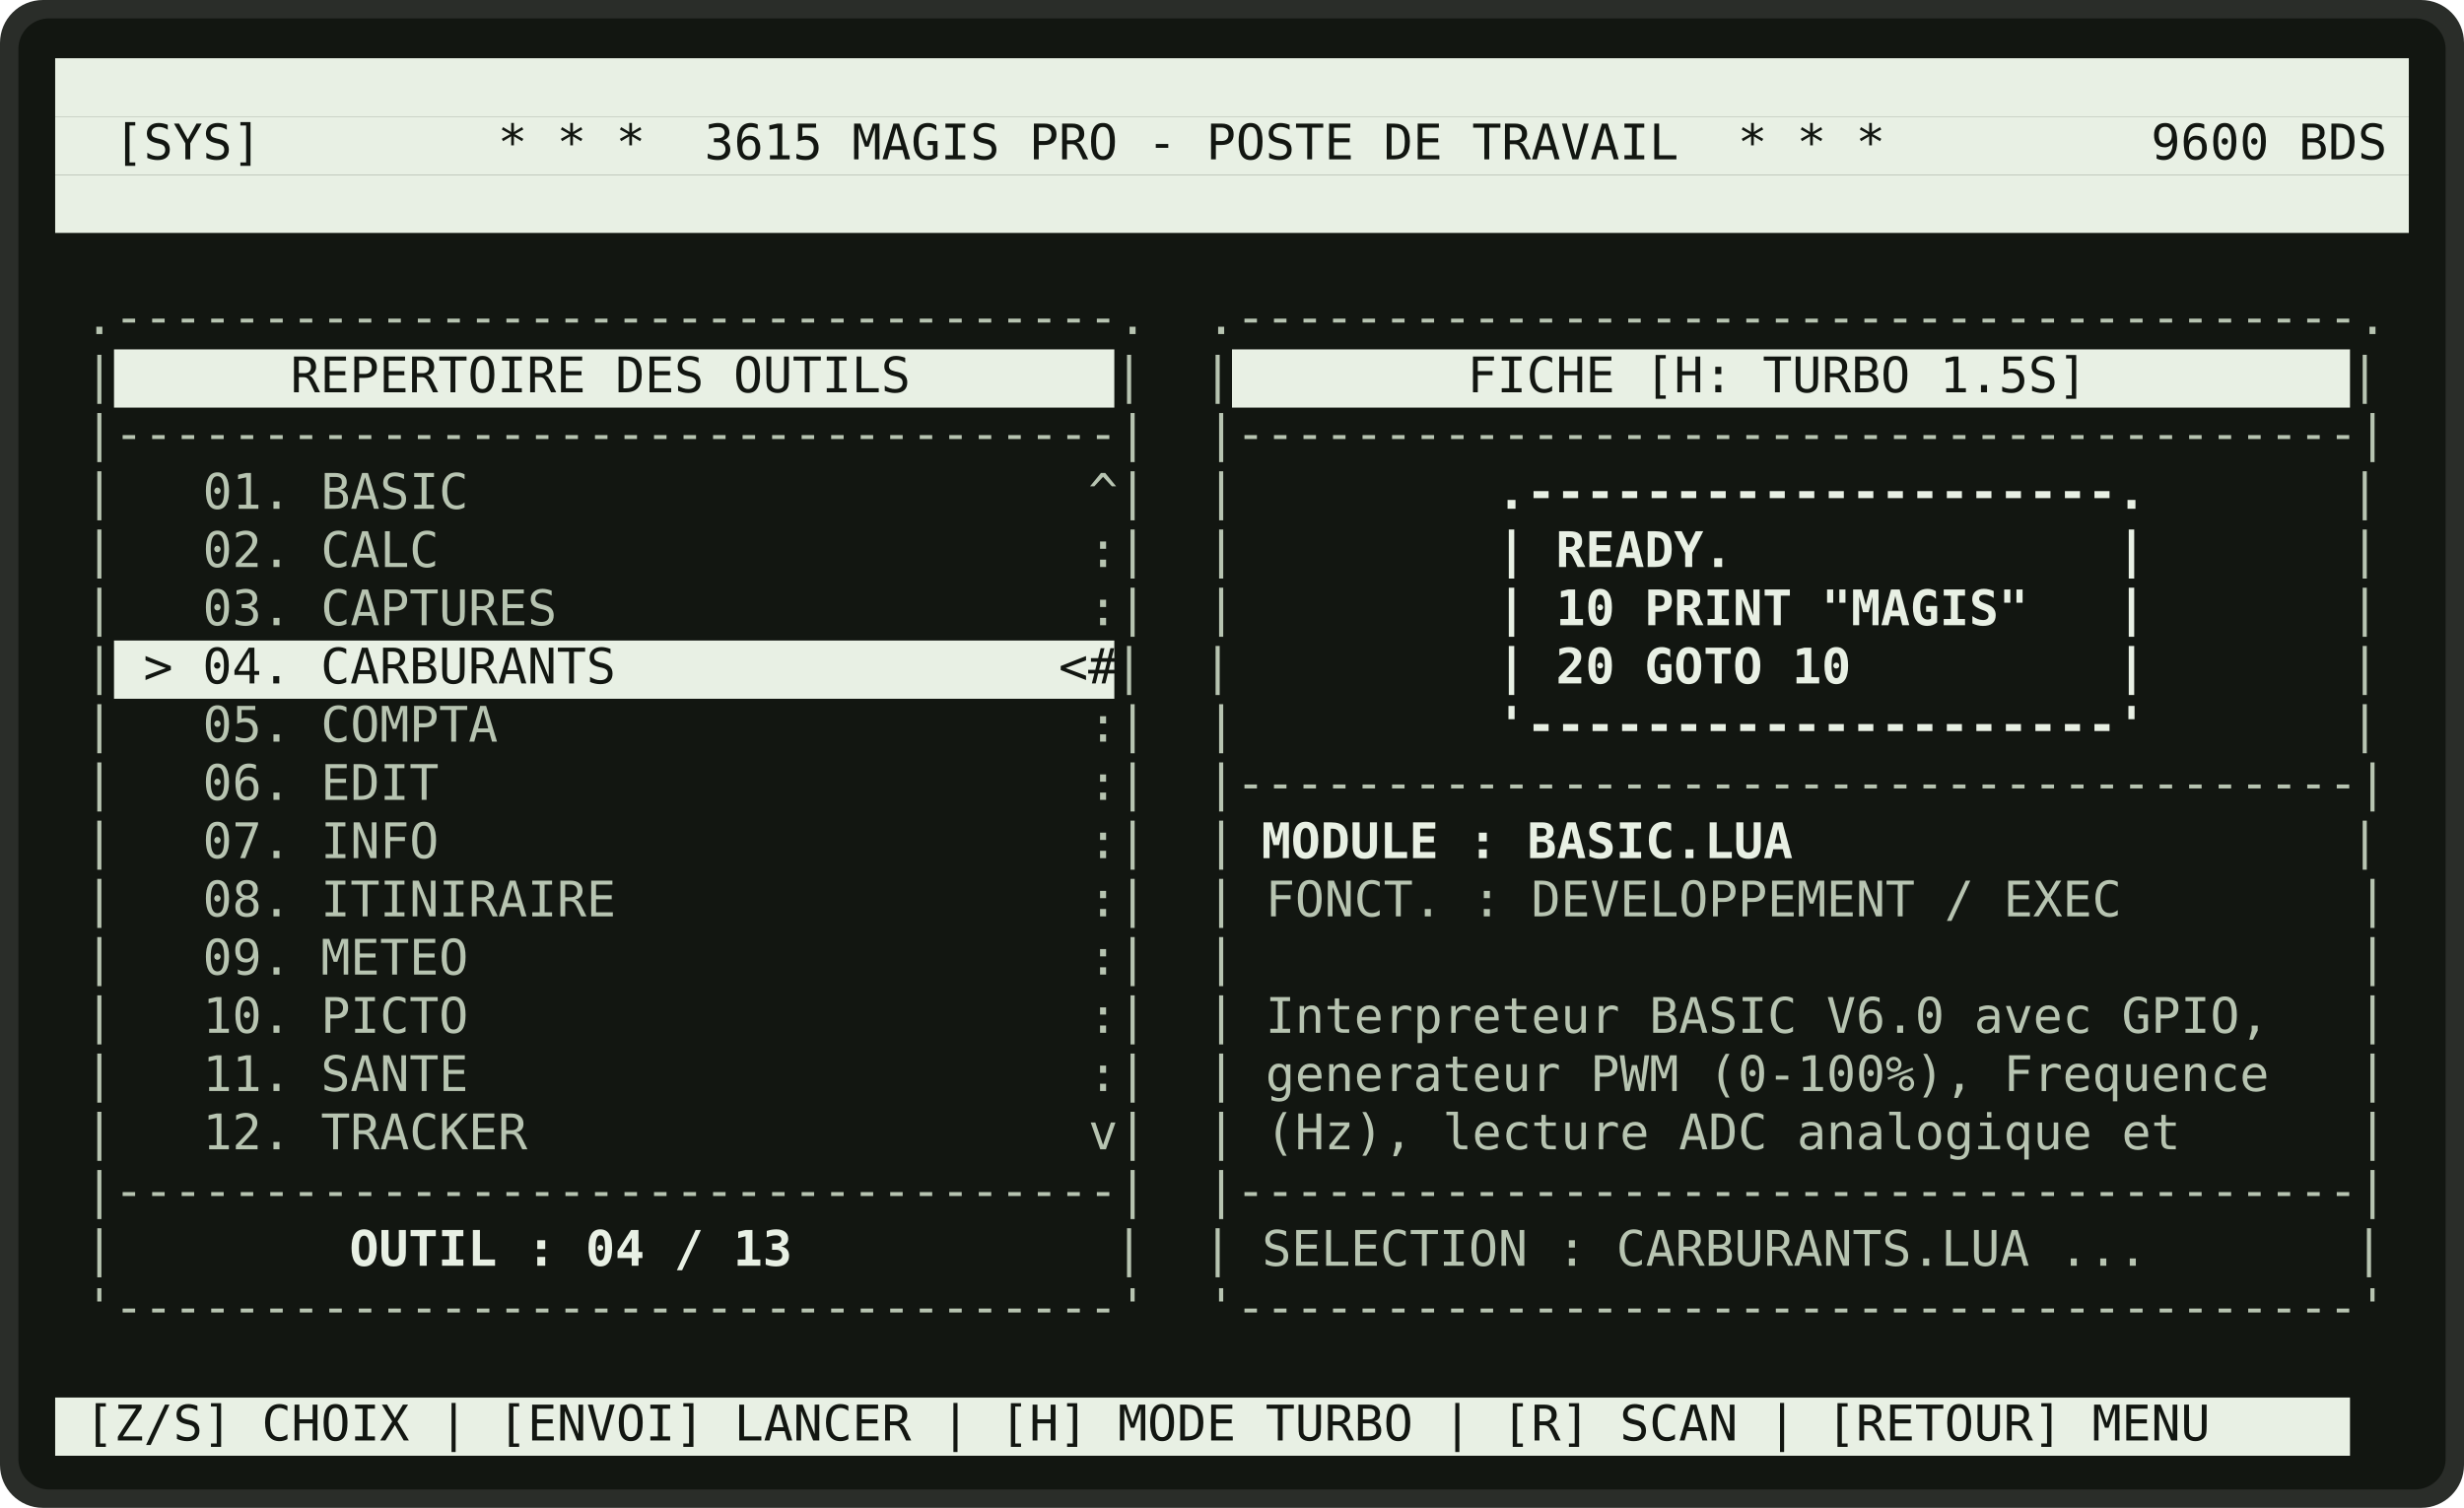
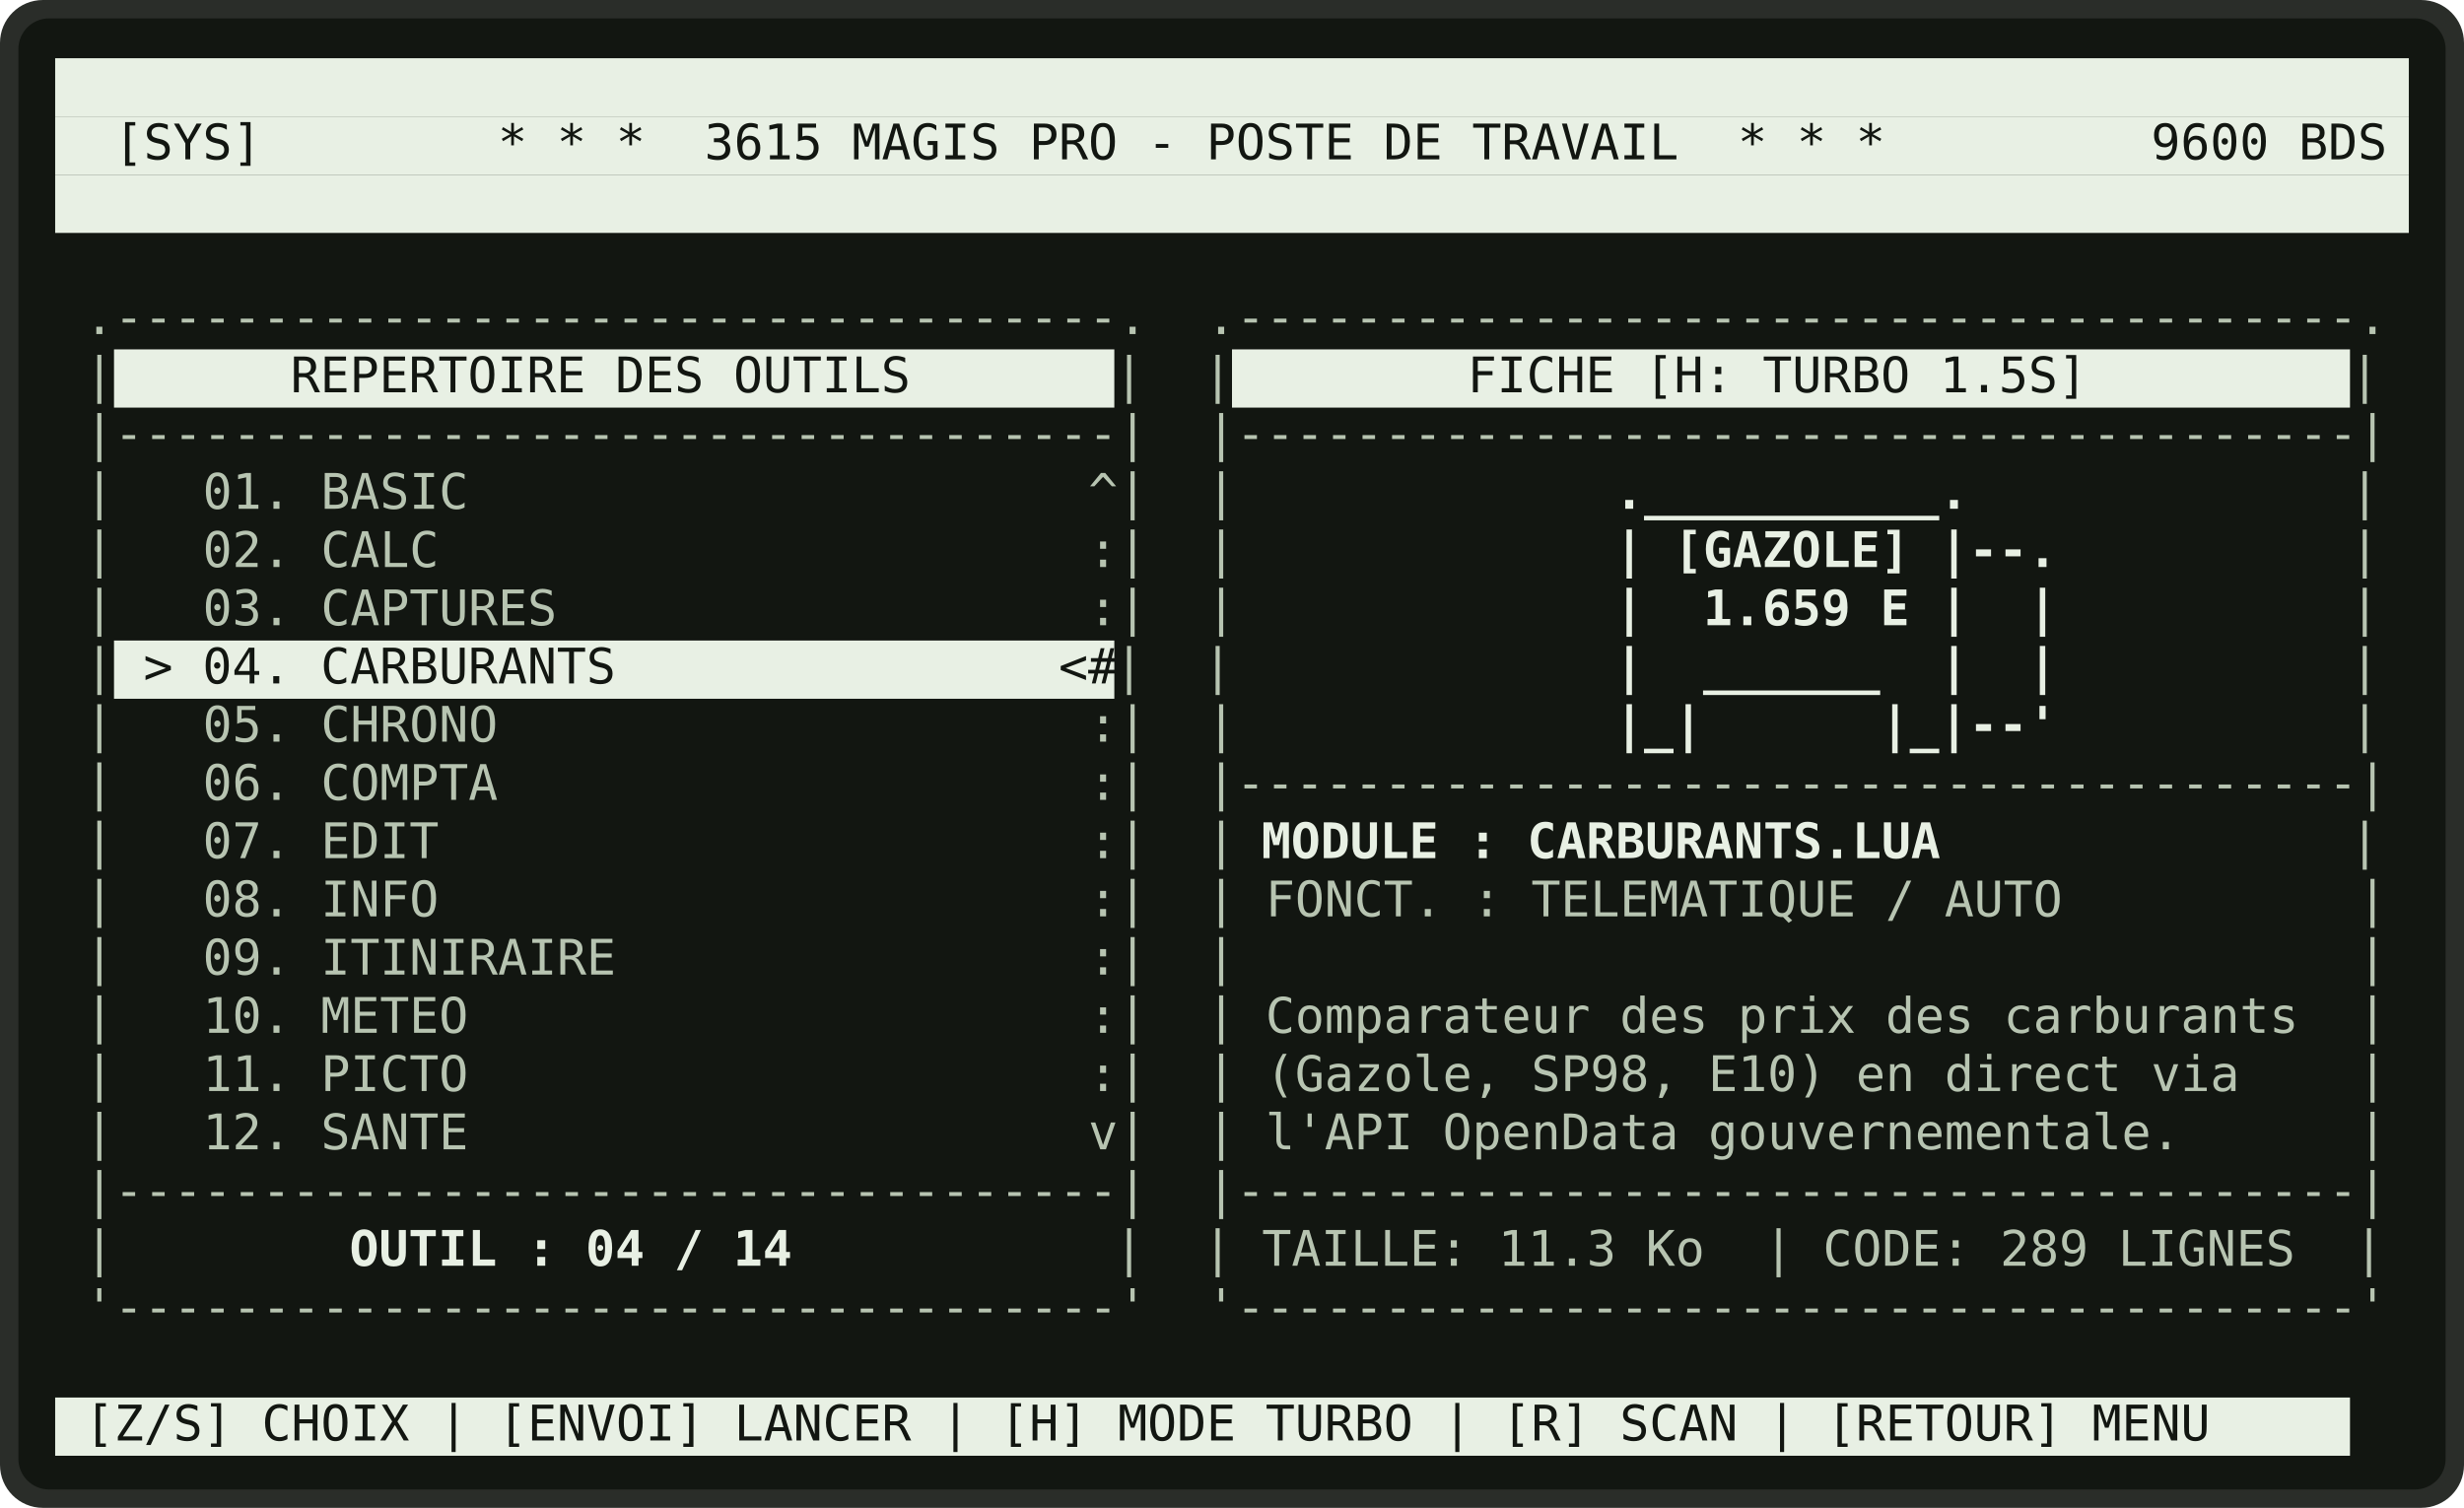
<svg xmlns="http://www.w3.org/2000/svg" viewBox="0 0 804 492" width="804" height="492" role="img" aria-label="Lanceur 3615 OUTILS">
  <rect x="0" y="0" width="804" height="492" rx="14" fill="rgb(42,45,41)" />
  <rect x="6" y="6" width="792" height="480" rx="10" fill="rgb(18,22,17)" />
  <g font-family="'DejaVu Sans Mono','Consolas','Courier New',monospace" font-size="16" xml:space="preserve">
    <rect x="18.0" y="19.0" width="768.0" height="19.0" fill="rgb(232,240,228)" />
    <rect x="18.0" y="38.0" width="768.0" height="19.0" fill="rgb(232,240,228)" />
    <text x="37.2" y="52.0" fill="rgb(18,22,17)" textLength="739.2" lengthAdjust="spacingAndGlyphs">[SYS]        * * *  3615 MAGIS PRO - POSTE DE TRAVAIL  * * *         9600 BDS</text>
    <rect x="18.0" y="57.0" width="768.0" height="19.0" fill="rgb(232,240,228)" />
    <text x="27.6" y="109.0" fill="rgb(183,196,177)" textLength="748.8" lengthAdjust="spacingAndGlyphs">.----------------------------------.  .--------------------------------------.</text>
    <text x="27.6" y="128.0" fill="rgb(183,196,177)" textLength="9.6" lengthAdjust="spacingAndGlyphs">|</text>
    <rect x="37.2" y="114.0" width="326.4" height="19.0" fill="rgb(232,240,228)" />
    <text x="94.8" y="128.0" fill="rgb(18,22,17)" textLength="201.6" lengthAdjust="spacingAndGlyphs">REPERTOIRE DES OUTILS</text>
    <text x="363.6" y="128.0" fill="rgb(183,196,177)" textLength="38.4" lengthAdjust="spacingAndGlyphs">|  |</text>
    <rect x="402.0" y="114.0" width="364.8" height="19.0" fill="rgb(232,240,228)" />
    <text x="478.8" y="128.0" fill="rgb(18,22,17)" textLength="201.6" lengthAdjust="spacingAndGlyphs">FICHE [H: TURBO 1.5S]</text>
    <text x="766.8" y="128.0" fill="rgb(183,196,177)" textLength="9.6" lengthAdjust="spacingAndGlyphs">|</text>
    <text x="27.6" y="147.0" fill="rgb(183,196,177)" textLength="748.8" lengthAdjust="spacingAndGlyphs">|----------------------------------|  |--------------------------------------|</text>
    <text x="27.6" y="166.0" fill="rgb(183,196,177)" textLength="374.4" lengthAdjust="spacingAndGlyphs">|   01. BASIC                     ^|  |</text>
-     <text x="488.4" y="166.0" fill="rgb(232,240,228)" font-weight="bold" textLength="211.2" lengthAdjust="spacingAndGlyphs">.--------------------.</text>
+     <text x="526.8" y="166.0" fill="rgb(232,240,228)" font-weight="bold" textLength="115.2" lengthAdjust="spacingAndGlyphs">.__________.</text>
    <text x="766.8" y="166.0" fill="rgb(183,196,177)" textLength="9.6" lengthAdjust="spacingAndGlyphs">|</text>
    <text x="27.6" y="185.0" fill="rgb(183,196,177)" textLength="374.4" lengthAdjust="spacingAndGlyphs">|   02. CALC                      :|  |</text>
-     <text x="488.4" y="185.0" fill="rgb(232,240,228)" font-weight="bold" textLength="211.2" lengthAdjust="spacingAndGlyphs">| READY.             |</text>
+     <text x="526.8" y="185.0" fill="rgb(232,240,228)" font-weight="bold" textLength="144.0" lengthAdjust="spacingAndGlyphs">| [GAZOLE] |--.</text>
    <text x="766.8" y="185.0" fill="rgb(183,196,177)" textLength="9.6" lengthAdjust="spacingAndGlyphs">|</text>
    <text x="27.6" y="204.0" fill="rgb(183,196,177)" textLength="374.4" lengthAdjust="spacingAndGlyphs">|   03. CAPTURES                  :|  |</text>
-     <text x="488.4" y="204.0" fill="rgb(232,240,228)" font-weight="bold" textLength="211.2" lengthAdjust="spacingAndGlyphs">| 10 PRINT "MAGIS"   |</text>
+     <text x="526.8" y="204.0" fill="rgb(232,240,228)" font-weight="bold" textLength="144.0" lengthAdjust="spacingAndGlyphs">|  1.659 E |  |</text>
    <text x="766.8" y="204.0" fill="rgb(183,196,177)" textLength="9.6" lengthAdjust="spacingAndGlyphs">|</text>
    <text x="27.6" y="223.0" fill="rgb(183,196,177)" textLength="9.6" lengthAdjust="spacingAndGlyphs">|</text>
    <rect x="37.2" y="209.0" width="326.4" height="19.0" fill="rgb(232,240,228)" />
    <text x="46.8" y="223.0" fill="rgb(18,22,17)" textLength="316.8" lengthAdjust="spacingAndGlyphs">&gt; 04. CARBURANTS               &lt;#</text>
    <text x="363.6" y="223.0" fill="rgb(183,196,177)" textLength="38.4" lengthAdjust="spacingAndGlyphs">|  |</text>
-     <text x="488.4" y="223.0" fill="rgb(232,240,228)" font-weight="bold" textLength="211.2" lengthAdjust="spacingAndGlyphs">| 20 GOTO 10         |</text>
+     <text x="526.8" y="223.0" fill="rgb(232,240,228)" font-weight="bold" textLength="144.0" lengthAdjust="spacingAndGlyphs">|  ______  |  |</text>
    <text x="766.8" y="223.0" fill="rgb(183,196,177)" textLength="9.6" lengthAdjust="spacingAndGlyphs">|</text>
-     <text x="27.6" y="242.0" fill="rgb(183,196,177)" textLength="374.4" lengthAdjust="spacingAndGlyphs">|   05. COMPTA                    :|  |</text>
-     <text x="488.4" y="242.0" fill="rgb(232,240,228)" font-weight="bold" textLength="211.2" lengthAdjust="spacingAndGlyphs">'--------------------'</text>
+     <text x="27.6" y="242.0" fill="rgb(183,196,177)" textLength="374.4" lengthAdjust="spacingAndGlyphs">|   05. CHRONO                    :|  |</text>
+     <text x="526.8" y="242.0" fill="rgb(232,240,228)" font-weight="bold" textLength="144.0" lengthAdjust="spacingAndGlyphs">|_|      |_|--'</text>
    <text x="766.8" y="242.0" fill="rgb(183,196,177)" textLength="9.6" lengthAdjust="spacingAndGlyphs">|</text>
-     <text x="27.6" y="261.0" fill="rgb(183,196,177)" textLength="748.8" lengthAdjust="spacingAndGlyphs">|   06. EDIT                      :|  |--------------------------------------|</text>
-     <text x="27.6" y="280.0" fill="rgb(183,196,177)" textLength="374.4" lengthAdjust="spacingAndGlyphs">|   07. INFO                      :|  |</text>
-     <text x="411.6" y="280.0" fill="rgb(232,240,228)" font-weight="bold" textLength="172.8" lengthAdjust="spacingAndGlyphs">MODULE : BASIC.LUA</text>
+     <text x="27.6" y="261.0" fill="rgb(183,196,177)" textLength="748.8" lengthAdjust="spacingAndGlyphs">|   06. COMPTA                    :|  |--------------------------------------|</text>
+     <text x="27.6" y="280.0" fill="rgb(183,196,177)" textLength="374.4" lengthAdjust="spacingAndGlyphs">|   07. EDIT                      :|  |</text>
+     <text x="411.6" y="280.0" fill="rgb(232,240,228)" font-weight="bold" textLength="220.8" lengthAdjust="spacingAndGlyphs">MODULE : CARBURANTS.LUA</text>
    <text x="766.8" y="280.0" fill="rgb(183,196,177)" textLength="9.6" lengthAdjust="spacingAndGlyphs">|</text>
-     <text x="27.6" y="299.0" fill="rgb(183,196,177)" textLength="748.8" lengthAdjust="spacingAndGlyphs">|   08. ITINIRAIRE                :|  | FONCT. : DEVELOPPEMENT / EXEC        |</text>
-     <text x="27.6" y="318.0" fill="rgb(183,196,177)" textLength="748.8" lengthAdjust="spacingAndGlyphs">|   09. METEO                     :|  |                                      |</text>
-     <text x="27.6" y="337.0" fill="rgb(183,196,177)" textLength="748.8" lengthAdjust="spacingAndGlyphs">|   10. PICTO                     :|  | Interpreteur BASIC V6.0 avec GPIO,   |</text>
-     <text x="27.6" y="356.0" fill="rgb(183,196,177)" textLength="748.8" lengthAdjust="spacingAndGlyphs">|   11. SANTE                     :|  | generateur PWM (0-100%), Frequence   |</text>
-     <text x="27.6" y="375.0" fill="rgb(183,196,177)" textLength="748.8" lengthAdjust="spacingAndGlyphs">|   12. TRACKER                   v|  | (Hz), lecture ADC analogique et      |</text>
+     <text x="27.6" y="299.0" fill="rgb(183,196,177)" textLength="748.8" lengthAdjust="spacingAndGlyphs">|   08. INFO                      :|  | FONCT. : TELEMATIQUE / AUTO          |</text>
+     <text x="27.6" y="318.0" fill="rgb(183,196,177)" textLength="748.8" lengthAdjust="spacingAndGlyphs">|   09. ITINIRAIRE                :|  |                                      |</text>
+     <text x="27.6" y="337.0" fill="rgb(183,196,177)" textLength="748.8" lengthAdjust="spacingAndGlyphs">|   10. METEO                     :|  | Comparateur des prix des carburants  |</text>
+     <text x="27.6" y="356.0" fill="rgb(183,196,177)" textLength="748.8" lengthAdjust="spacingAndGlyphs">|   11. PICTO                     :|  | (Gazole, SP98, E10) en direct via    |</text>
+     <text x="27.6" y="375.0" fill="rgb(183,196,177)" textLength="748.8" lengthAdjust="spacingAndGlyphs">|   12. SANTE                     v|  | l'API OpenData gouvernementale.      |</text>
    <text x="27.6" y="394.0" fill="rgb(183,196,177)" textLength="748.8" lengthAdjust="spacingAndGlyphs">|----------------------------------|  |--------------------------------------|</text>
    <text x="27.6" y="413.0" fill="rgb(183,196,177)" textLength="9.6" lengthAdjust="spacingAndGlyphs">|</text>
-     <text x="114.0" y="413.0" fill="rgb(232,240,228)" font-weight="bold" textLength="144.0" lengthAdjust="spacingAndGlyphs">OUTIL : 04 / 13</text>
-     <text x="363.6" y="413.0" fill="rgb(183,196,177)" textLength="412.8" lengthAdjust="spacingAndGlyphs">|  | SELECTION : CARBURANTS.LUA ...       |</text>
+     <text x="114.0" y="413.0" fill="rgb(232,240,228)" font-weight="bold" textLength="144.0" lengthAdjust="spacingAndGlyphs">OUTIL : 04 / 14</text>
+     <text x="363.6" y="413.0" fill="rgb(183,196,177)" textLength="412.8" lengthAdjust="spacingAndGlyphs">|  | TAILLE: 11.3 Ko  | CODE: 289 LIGNES  |</text>
    <text x="27.6" y="432.0" fill="rgb(183,196,177)" textLength="748.8" lengthAdjust="spacingAndGlyphs">'----------------------------------'  '--------------------------------------'</text>
    <rect x="18.0" y="456.0" width="748.8" height="19.0" fill="rgb(232,240,228)" />
    <text x="27.6" y="470.0" fill="rgb(18,22,17)" textLength="691.2" lengthAdjust="spacingAndGlyphs">[Z/S] CHOIX | [ENVOI] LANCER | [H] MODE TURBO | [R] SCAN | [RETOUR] MENU</text>
  </g>
</svg>
